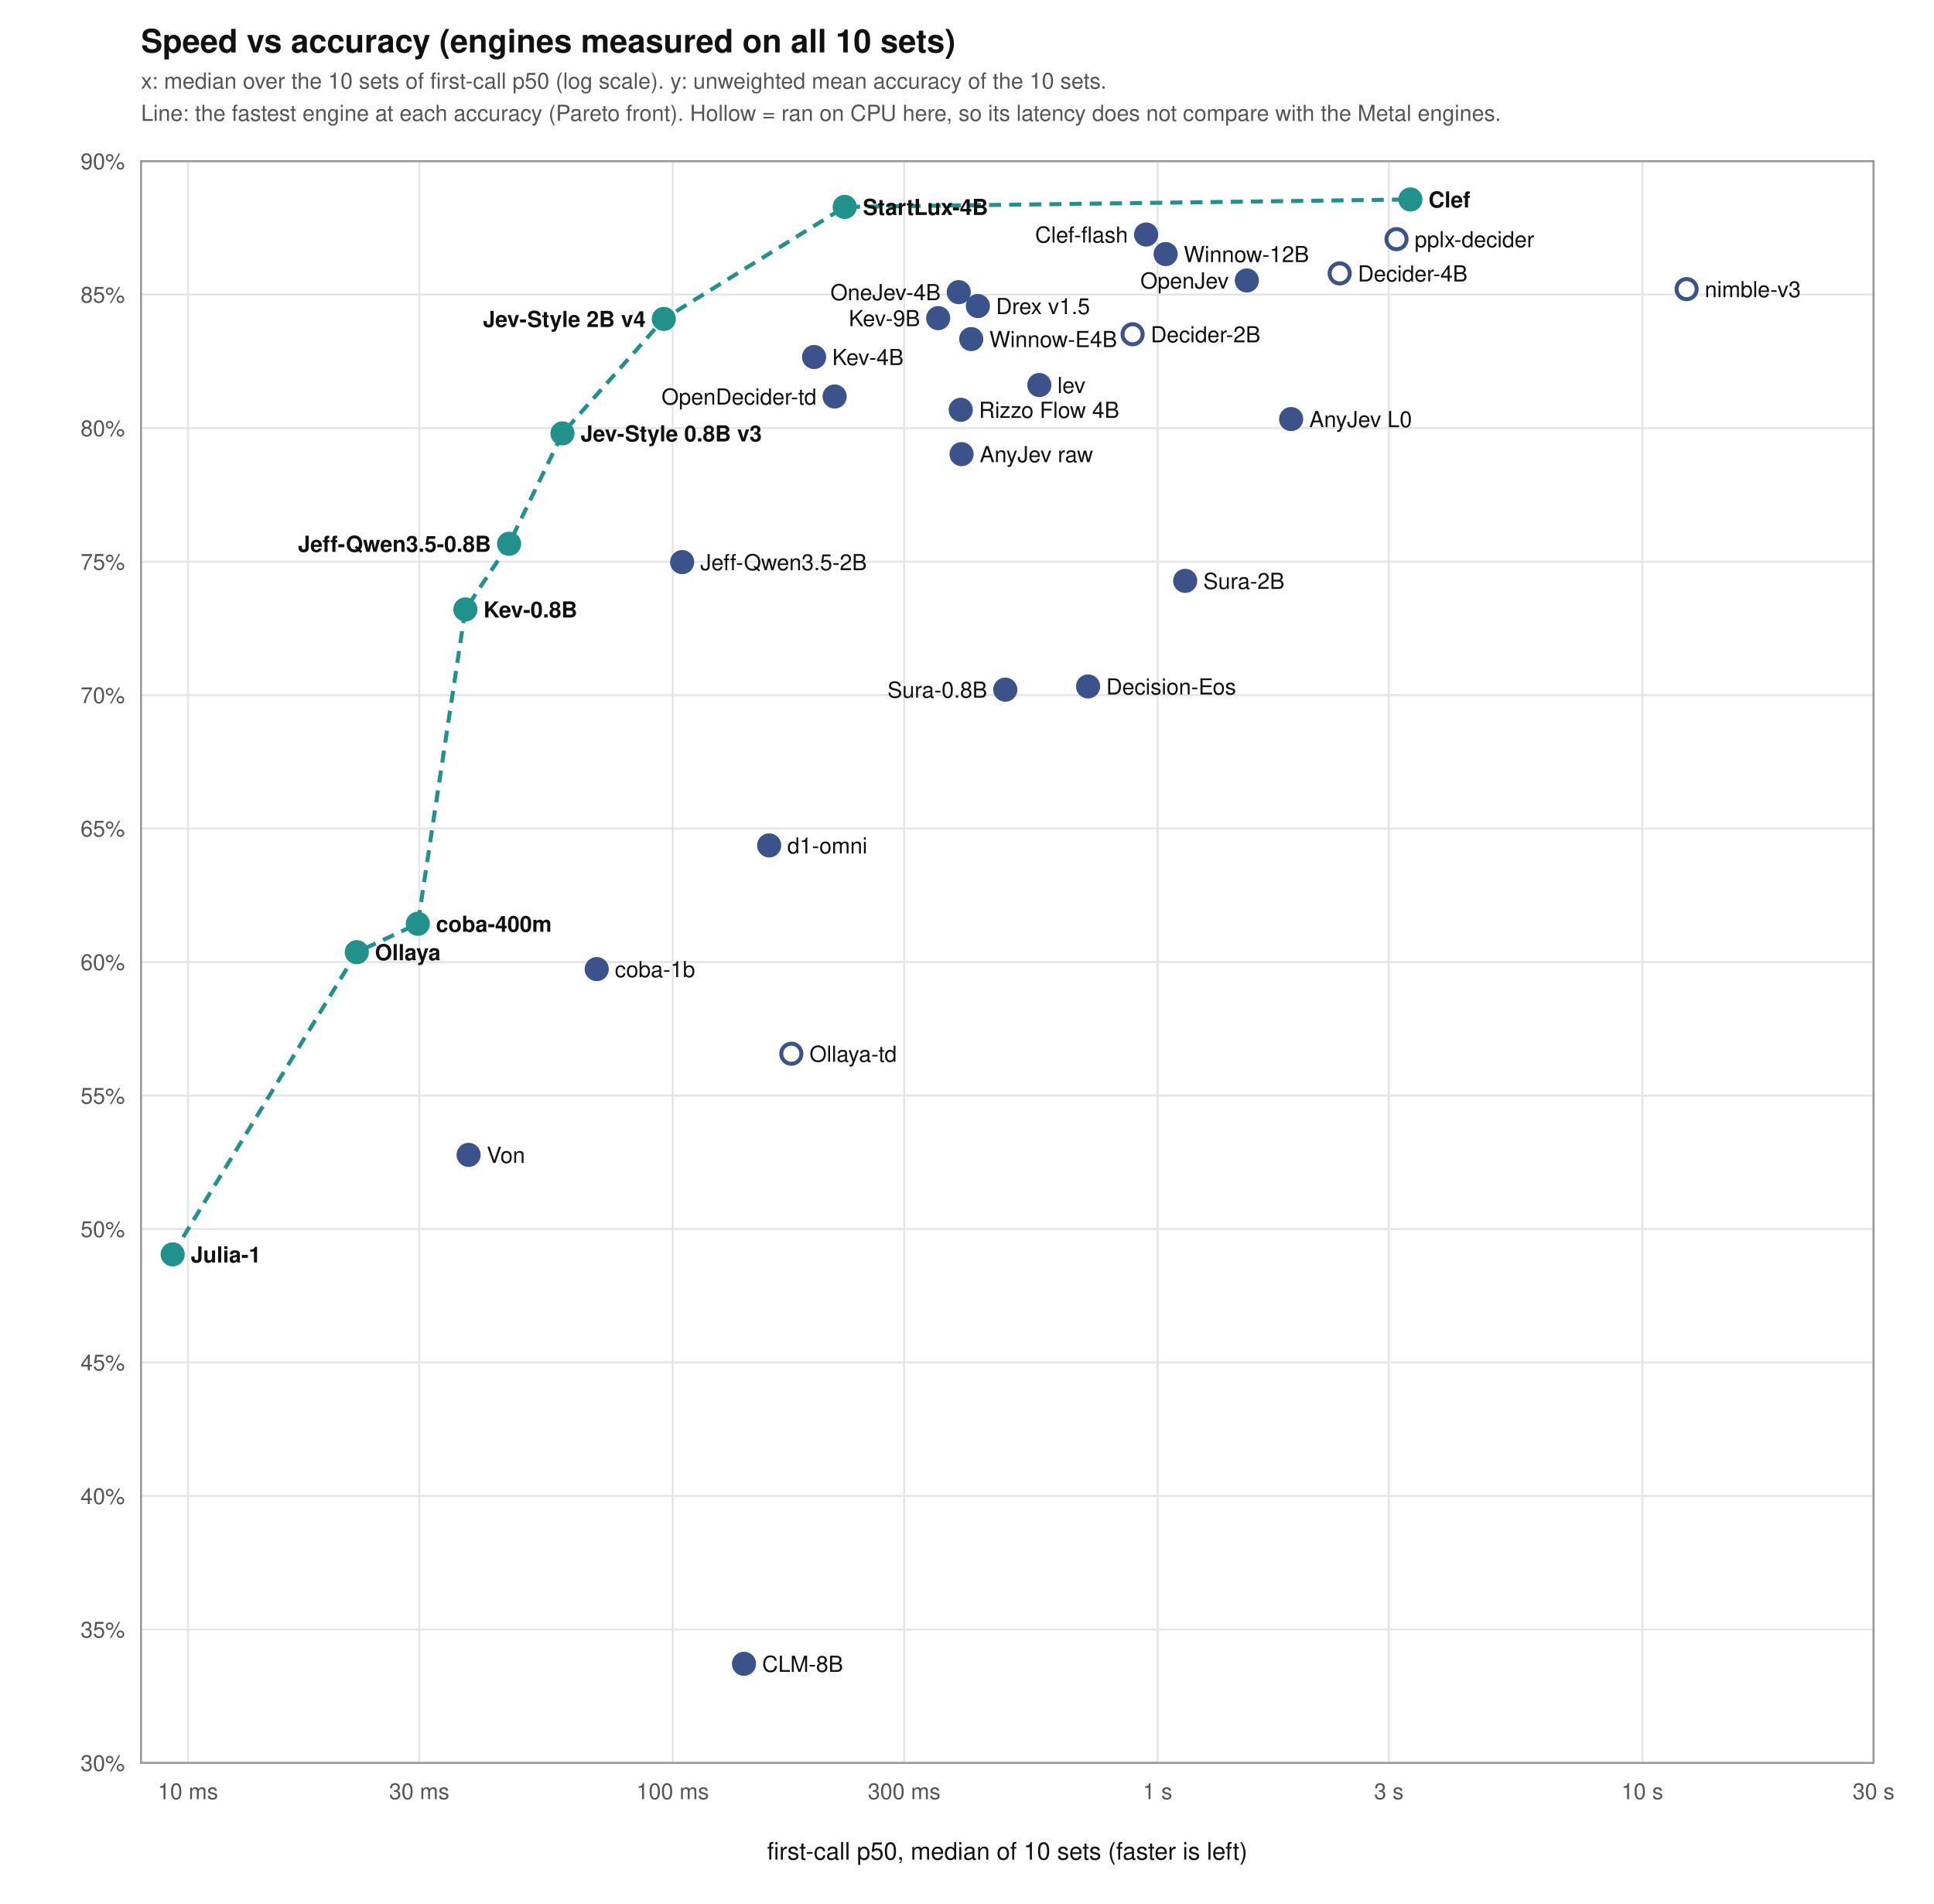
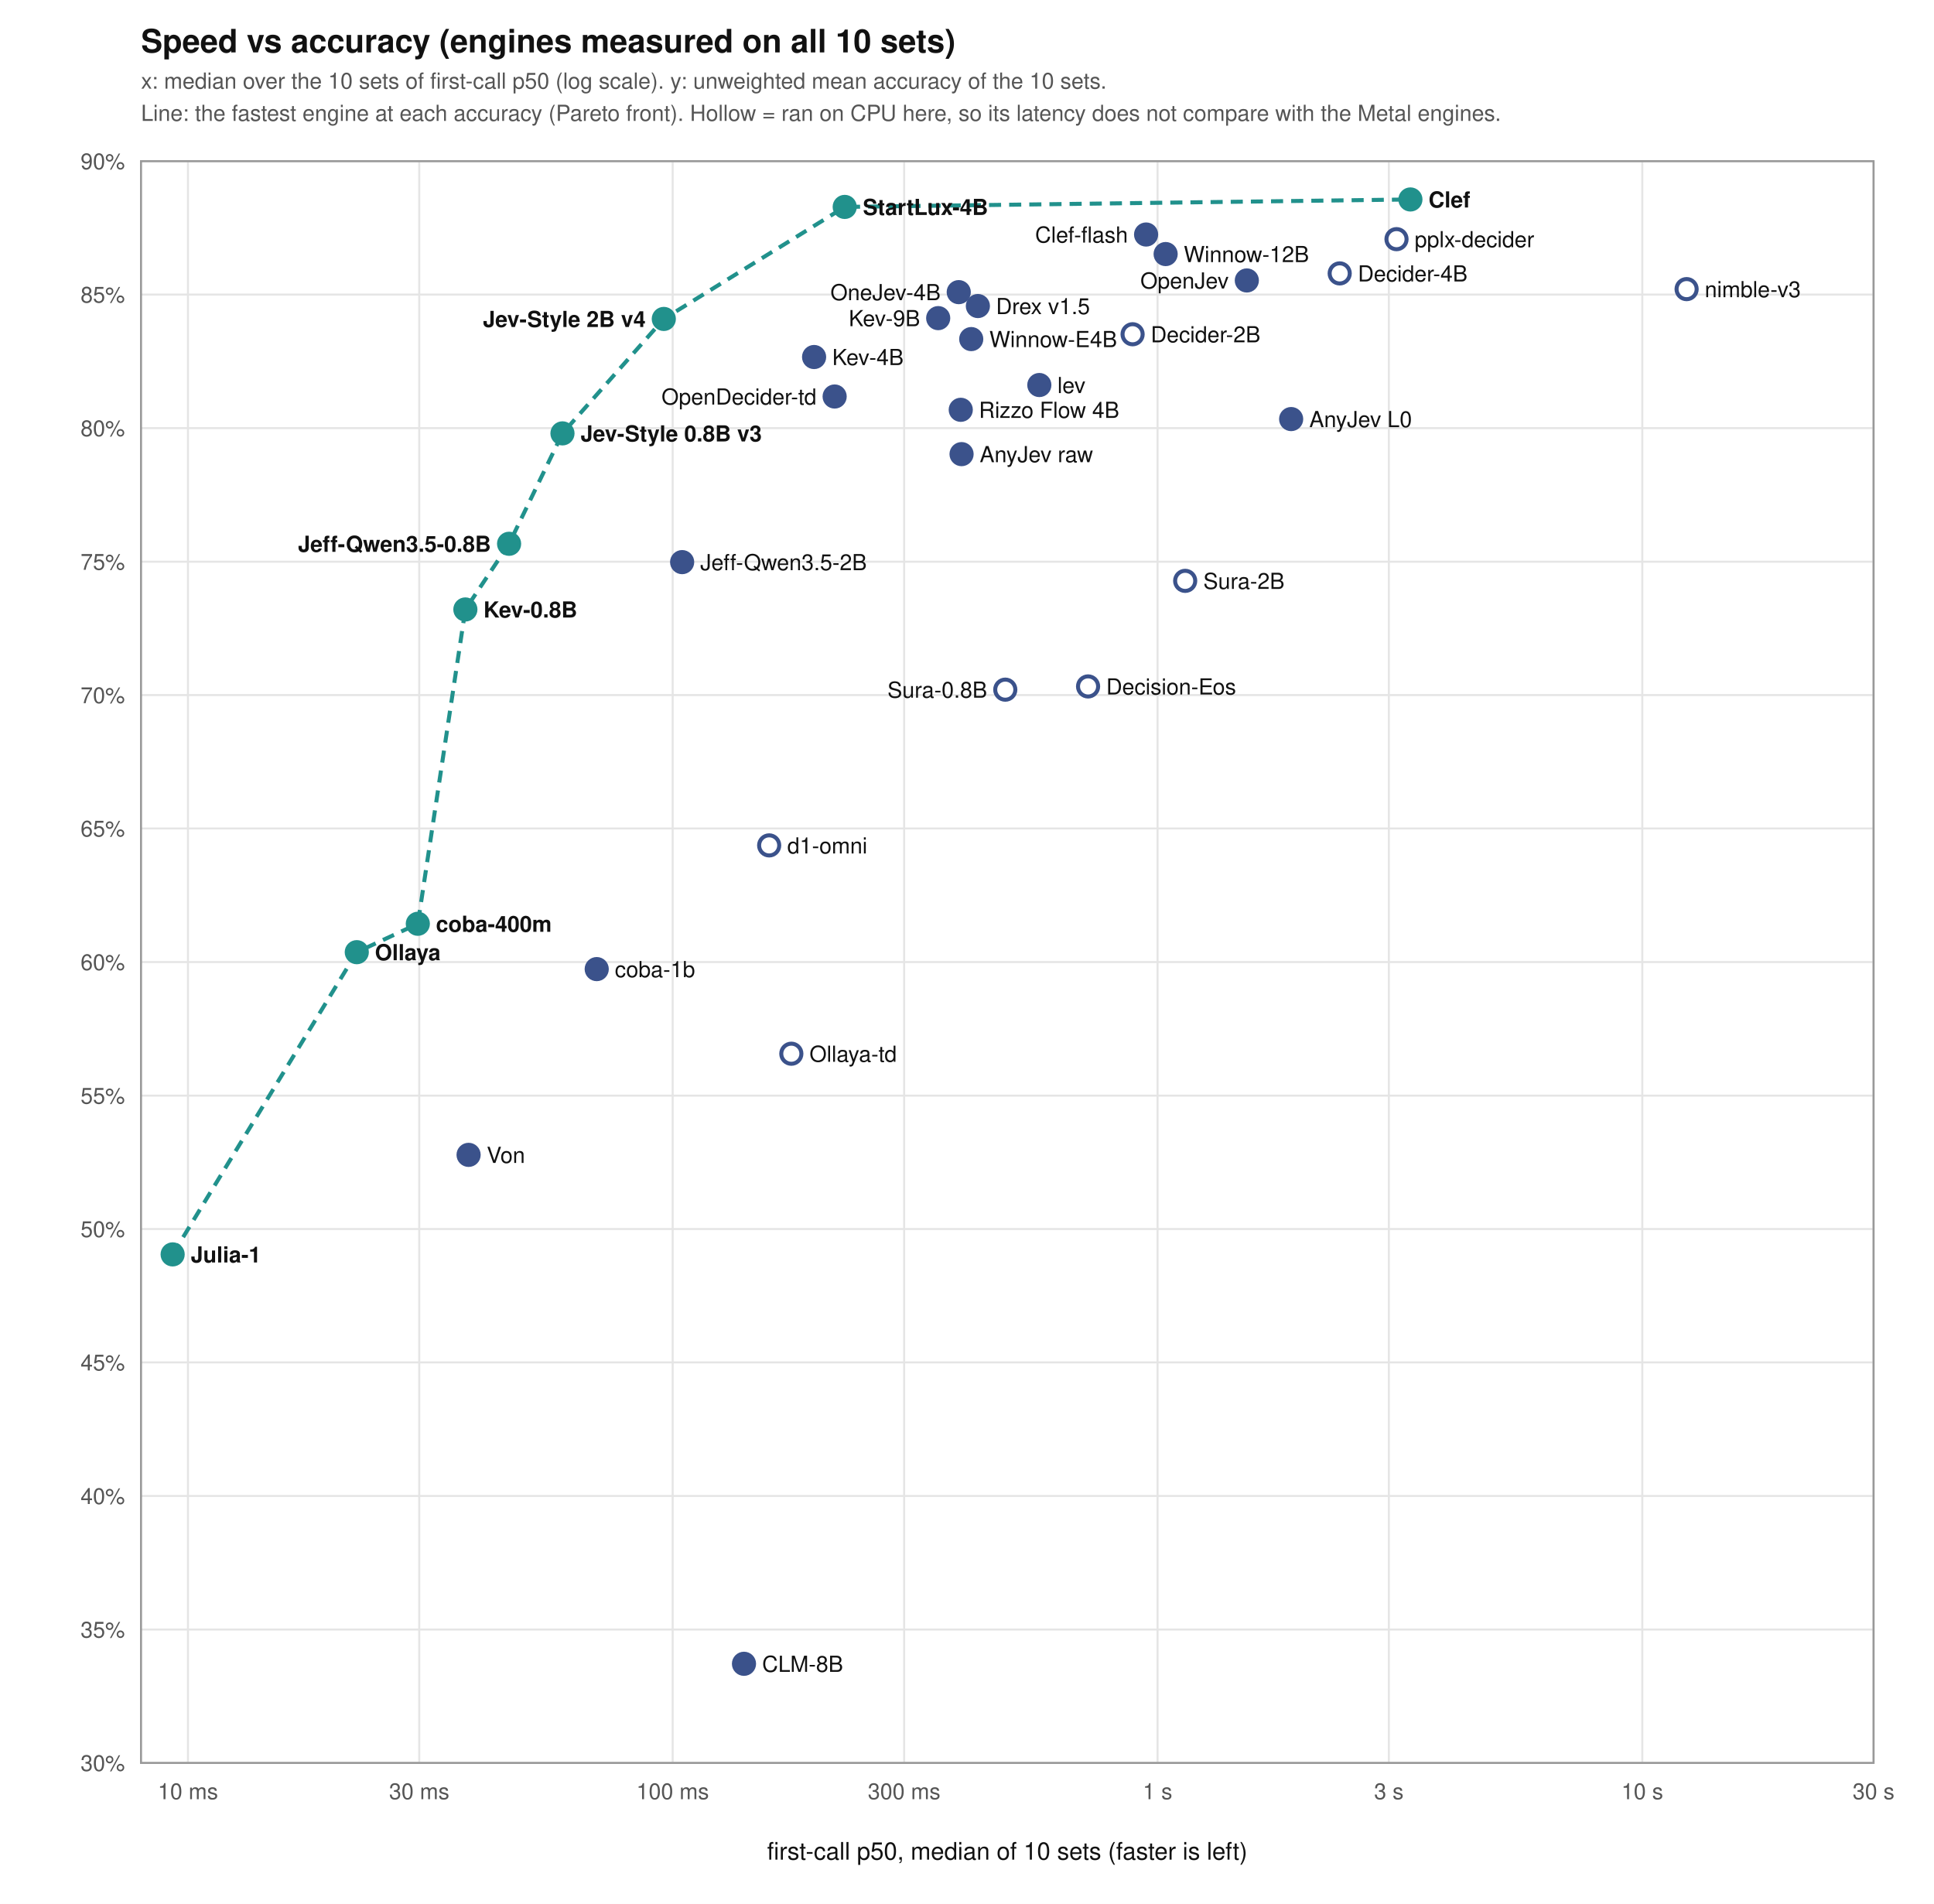
<svg xmlns="http://www.w3.org/2000/svg" width="960" height="945" viewBox="0 0 960 945" font-family="-apple-system,BlinkMacSystemFont,'Segoe UI',Helvetica,Arial,sans-serif">
  <rect width="960" height="945" fill="#ffffff" />
  <text x="70.0" y="26.0" font-size="16" text-anchor="start" font-weight="bold" fill="#111111">Speed vs accuracy (engines measured on all 10 sets)</text>
  <text x="70.0" y="44.0" font-size="11" text-anchor="start" font-weight="normal" fill="#555555">x: median over the 10 sets of first-call p50 (log scale). y: unweighted mean accuracy of the 10 sets.</text>
  <text x="70.0" y="60.0" font-size="11" text-anchor="start" font-weight="normal" fill="#555555">Line: the fastest engine at each accuracy (Pareto front). Hollow = ran on CPU here, so its latency does not compare with the Metal engines.</text>
  <line x1="70" y1="875.0" x2="930" y2="875.0" stroke="#e5e5e5" />
  <text x="62.0" y="879.0" font-size="11" text-anchor="end" font-weight="normal" fill="#555555">30%</text>
  <line x1="70" y1="808.8" x2="930" y2="808.8" stroke="#e5e5e5" />
  <text x="62.0" y="812.8" font-size="11" text-anchor="end" font-weight="normal" fill="#555555">35%</text>
  <line x1="70" y1="742.5" x2="930" y2="742.5" stroke="#e5e5e5" />
  <text x="62.0" y="746.5" font-size="11" text-anchor="end" font-weight="normal" fill="#555555">40%</text>
  <line x1="70" y1="676.2" x2="930" y2="676.2" stroke="#e5e5e5" />
  <text x="62.0" y="680.2" font-size="11" text-anchor="end" font-weight="normal" fill="#555555">45%</text>
  <line x1="70" y1="610.0" x2="930" y2="610.0" stroke="#e5e5e5" />
  <text x="62.0" y="614.0" font-size="11" text-anchor="end" font-weight="normal" fill="#555555">50%</text>
  <line x1="70" y1="543.8" x2="930" y2="543.8" stroke="#e5e5e5" />
  <text x="62.0" y="547.8" font-size="11" text-anchor="end" font-weight="normal" fill="#555555">55%</text>
  <line x1="70" y1="477.5" x2="930" y2="477.5" stroke="#e5e5e5" />
  <text x="62.0" y="481.5" font-size="11" text-anchor="end" font-weight="normal" fill="#555555">60%</text>
  <line x1="70" y1="411.2" x2="930" y2="411.2" stroke="#e5e5e5" />
  <text x="62.0" y="415.2" font-size="11" text-anchor="end" font-weight="normal" fill="#555555">65%</text>
  <line x1="70" y1="345.0" x2="930" y2="345.0" stroke="#e5e5e5" />
  <text x="62.0" y="349.0" font-size="11" text-anchor="end" font-weight="normal" fill="#555555">70%</text>
  <line x1="70" y1="278.8" x2="930" y2="278.8" stroke="#e5e5e5" />
  <text x="62.0" y="282.8" font-size="11" text-anchor="end" font-weight="normal" fill="#555555">75%</text>
  <line x1="70" y1="212.5" x2="930" y2="212.5" stroke="#e5e5e5" />
  <text x="62.0" y="216.5" font-size="11" text-anchor="end" font-weight="normal" fill="#555555">80%</text>
  <line x1="70" y1="146.2" x2="930" y2="146.2" stroke="#e5e5e5" />
  <text x="62.0" y="150.2" font-size="11" text-anchor="end" font-weight="normal" fill="#555555">85%</text>
  <line x1="70" y1="80.0" x2="930" y2="80.0" stroke="#e5e5e5" />
  <text x="62.0" y="84.0" font-size="11" text-anchor="end" font-weight="normal" fill="#555555">90%</text>
  <line x1="93.3" y1="80" x2="93.3" y2="875" stroke="#e5e5e5" />
  <text x="93.3" y="893.0" font-size="11" text-anchor="middle" font-weight="normal" fill="#555555">10 ms</text>
  <line x1="208.1" y1="80" x2="208.1" y2="875" stroke="#e5e5e5" />
  <text x="208.1" y="893.0" font-size="11" text-anchor="middle" font-weight="normal" fill="#555555">30 ms</text>
  <line x1="333.9" y1="80" x2="333.9" y2="875" stroke="#e5e5e5" />
  <text x="333.9" y="893.0" font-size="11" text-anchor="middle" font-weight="normal" fill="#555555">100 ms</text>
  <line x1="448.8" y1="80" x2="448.8" y2="875" stroke="#e5e5e5" />
  <text x="448.8" y="893.0" font-size="11" text-anchor="middle" font-weight="normal" fill="#555555">300 ms</text>
  <line x1="574.6" y1="80" x2="574.6" y2="875" stroke="#e5e5e5" />
  <text x="574.6" y="893.0" font-size="11" text-anchor="middle" font-weight="normal" fill="#555555">1 s</text>
  <line x1="689.4" y1="80" x2="689.4" y2="875" stroke="#e5e5e5" />
  <text x="689.4" y="893.0" font-size="11" text-anchor="middle" font-weight="normal" fill="#555555">3 s</text>
  <line x1="815.2" y1="80" x2="815.2" y2="875" stroke="#e5e5e5" />
  <text x="815.2" y="893.0" font-size="11" text-anchor="middle" font-weight="normal" fill="#555555">10 s</text>
  <line x1="930.0" y1="80" x2="930.0" y2="875" stroke="#e5e5e5" />
  <text x="930.0" y="893.0" font-size="11" text-anchor="middle" font-weight="normal" fill="#555555">30 s</text>
  <rect x="70" y="80" width="860" height="795" fill="none" stroke="#999999" />
  <text x="500.0" y="923.0" font-size="12" text-anchor="middle" font-weight="normal" fill="#111111">first-call p50, median of 10 sets (faster is left)</text>
  <path d="M85.7,622.6 L177.1,472.6 L207.4,458.5 L231.0,302.5 L252.7,269.9 L279.2,215.1 L329.5,158.3 L419.3,102.7 L700.1,99.0" fill="none" stroke="#21918c" stroke-width="2" stroke-dasharray="6 4" />
  <circle cx="700.1" cy="99.0" r="5" fill="#21918c" stroke="#21918c" stroke-width="2" />
  <text x="709.1" y="103.0" font-size="11" text-anchor="start" font-weight="bold" fill="#111111">Clef</text>
  <circle cx="419.3" cy="102.7" r="5" fill="#21918c" stroke="#21918c" stroke-width="2" />
  <text x="428.3" y="106.7" font-size="11" text-anchor="start" font-weight="bold" fill="#111111">StartLux-4B</text>
  <circle cx="568.9" cy="116.4" r="5" fill="#3b528b" stroke="#3b528b" stroke-width="2" />
  <text x="559.9" y="120.4" font-size="11" text-anchor="end" font-weight="normal" fill="#111111">Clef-flash</text>
  <circle cx="693.2" cy="118.7" r="5" fill="#ffffff" stroke="#3b528b" stroke-width="2" />
  <text x="702.2" y="122.7" font-size="11" text-anchor="start" font-weight="normal" fill="#111111">pplx-decider</text>
  <circle cx="578.6" cy="126.1" r="5" fill="#3b528b" stroke="#3b528b" stroke-width="2" />
  <text x="587.6" y="130.1" font-size="11" text-anchor="start" font-weight="normal" fill="#111111">Winnow-12B</text>
  <circle cx="665.0" cy="135.7" r="5" fill="#ffffff" stroke="#3b528b" stroke-width="2" />
  <text x="674.0" y="139.7" font-size="11" text-anchor="start" font-weight="normal" fill="#111111">Decider-4B</text>
  <circle cx="618.9" cy="139.2" r="5" fill="#3b528b" stroke="#3b528b" stroke-width="2" />
  <text x="609.9" y="143.2" font-size="11" text-anchor="end" font-weight="normal" fill="#111111">OpenJev</text>
  <circle cx="837.2" cy="143.5" r="5" fill="#ffffff" stroke="#3b528b" stroke-width="2" />
  <text x="846.2" y="147.5" font-size="11" text-anchor="start" font-weight="normal" fill="#111111">nimble-v3</text>
  <circle cx="475.9" cy="145.0" r="5" fill="#3b528b" stroke="#3b528b" stroke-width="2" />
  <text x="466.9" y="149.0" font-size="11" text-anchor="end" font-weight="normal" fill="#111111">OneJev-4B</text>
  <circle cx="485.4" cy="151.9" r="5" fill="#3b528b" stroke="#3b528b" stroke-width="2" />
  <text x="494.4" y="155.9" font-size="11" text-anchor="start" font-weight="normal" fill="#111111">Drex v1.5</text>
  <circle cx="465.7" cy="157.9" r="5" fill="#3b528b" stroke="#3b528b" stroke-width="2" />
  <text x="456.7" y="161.9" font-size="11" text-anchor="end" font-weight="normal" fill="#111111">Kev-9B</text>
  <circle cx="329.5" cy="158.3" r="5" fill="#21918c" stroke="#21918c" stroke-width="2" />
  <text x="320.5" y="162.3" font-size="11" text-anchor="end" font-weight="bold" fill="#111111">Jev-Style 2B v4</text>
  <circle cx="562.2" cy="165.9" r="5" fill="#ffffff" stroke="#3b528b" stroke-width="2" />
  <text x="571.2" y="169.9" font-size="11" text-anchor="start" font-weight="normal" fill="#111111">Decider-2B</text>
  <circle cx="482.1" cy="168.3" r="5" fill="#3b528b" stroke="#3b528b" stroke-width="2" />
  <text x="491.1" y="172.3" font-size="11" text-anchor="start" font-weight="normal" fill="#111111">Winnow-E4B</text>
  <circle cx="404.1" cy="177.2" r="5" fill="#3b528b" stroke="#3b528b" stroke-width="2" />
  <text x="413.1" y="181.2" font-size="11" text-anchor="start" font-weight="normal" fill="#111111">Kev-4B</text>
  <circle cx="515.9" cy="191.1" r="5" fill="#3b528b" stroke="#3b528b" stroke-width="2" />
  <text x="524.9" y="195.1" font-size="11" text-anchor="start" font-weight="normal" fill="#111111">lev</text>
  <circle cx="414.3" cy="196.8" r="5" fill="#3b528b" stroke="#3b528b" stroke-width="2" />
  <text x="405.3" y="200.8" font-size="11" text-anchor="end" font-weight="normal" fill="#111111">OpenDecider-td</text>
  <circle cx="476.9" cy="203.4" r="5" fill="#3b528b" stroke="#3b528b" stroke-width="2" />
  <text x="485.9" y="207.4" font-size="11" text-anchor="start" font-weight="normal" fill="#111111">Rizzo Flow 4B</text>
  <circle cx="640.9" cy="208.0" r="5" fill="#3b528b" stroke="#3b528b" stroke-width="2" />
  <text x="649.9" y="212.0" font-size="11" text-anchor="start" font-weight="normal" fill="#111111">AnyJev L0</text>
  <circle cx="279.2" cy="215.1" r="5" fill="#21918c" stroke="#21918c" stroke-width="2" />
  <text x="288.2" y="219.1" font-size="11" text-anchor="start" font-weight="bold" fill="#111111">Jev-Style 0.8B v3</text>
  <circle cx="477.3" cy="225.4" r="5" fill="#3b528b" stroke="#3b528b" stroke-width="2" />
  <text x="486.3" y="229.4" font-size="11" text-anchor="start" font-weight="normal" fill="#111111">AnyJev raw</text>
  <circle cx="252.7" cy="269.9" r="5" fill="#21918c" stroke="#21918c" stroke-width="2" />
  <text x="243.7" y="273.9" font-size="11" text-anchor="end" font-weight="bold" fill="#111111">Jeff-Qwen3.5-0.8B</text>
  <circle cx="338.6" cy="279.0" r="5" fill="#3b528b" stroke="#3b528b" stroke-width="2" />
  <text x="347.6" y="283.0" font-size="11" text-anchor="start" font-weight="normal" fill="#111111">Jeff-Qwen3.5-2B</text>
-   <circle cx="588.3" cy="288.3" r="5" fill="#3b528b" stroke="#3b528b" stroke-width="2" />
+   <circle cx="588.3" cy="288.3" r="5" fill="#ffffff" stroke="#3b528b" stroke-width="2" />
  <text x="597.3" y="292.3" font-size="11" text-anchor="start" font-weight="normal" fill="#111111">Sura-2B</text>
  <circle cx="231.0" cy="302.5" r="5" fill="#21918c" stroke="#21918c" stroke-width="2" />
  <text x="240.0" y="306.5" font-size="11" text-anchor="start" font-weight="bold" fill="#111111">Kev-0.8B</text>
-   <circle cx="540.1" cy="340.7" r="5" fill="#3b528b" stroke="#3b528b" stroke-width="2" />
+   <circle cx="540.1" cy="340.7" r="5" fill="#ffffff" stroke="#3b528b" stroke-width="2" />
  <text x="549.1" y="344.7" font-size="11" text-anchor="start" font-weight="normal" fill="#111111">Decision-Eos</text>
-   <circle cx="499.0" cy="342.3" r="5" fill="#3b528b" stroke="#3b528b" stroke-width="2" />
+   <circle cx="499.0" cy="342.3" r="5" fill="#ffffff" stroke="#3b528b" stroke-width="2" />
  <text x="490.0" y="346.3" font-size="11" text-anchor="end" font-weight="normal" fill="#111111">Sura-0.8B</text>
-   <circle cx="381.8" cy="419.6" r="5" fill="#3b528b" stroke="#3b528b" stroke-width="2" />
+   <circle cx="381.8" cy="419.6" r="5" fill="#ffffff" stroke="#3b528b" stroke-width="2" />
  <text x="390.8" y="423.6" font-size="11" text-anchor="start" font-weight="normal" fill="#111111">d1-omni</text>
  <circle cx="207.4" cy="458.5" r="5" fill="#21918c" stroke="#21918c" stroke-width="2" />
  <text x="216.4" y="462.5" font-size="11" text-anchor="start" font-weight="bold" fill="#111111">coba-400m</text>
  <circle cx="177.1" cy="472.6" r="5" fill="#21918c" stroke="#21918c" stroke-width="2" />
  <text x="186.1" y="476.6" font-size="11" text-anchor="start" font-weight="bold" fill="#111111">Ollaya</text>
  <circle cx="296.2" cy="481.0" r="5" fill="#3b528b" stroke="#3b528b" stroke-width="2" />
  <text x="305.2" y="485.0" font-size="11" text-anchor="start" font-weight="normal" fill="#111111">coba-1b</text>
  <circle cx="392.8" cy="523.0" r="5" fill="#ffffff" stroke="#3b528b" stroke-width="2" />
  <text x="401.8" y="527.0" font-size="11" text-anchor="start" font-weight="normal" fill="#111111">Ollaya-td</text>
  <circle cx="232.6" cy="573.2" r="5" fill="#3b528b" stroke="#3b528b" stroke-width="2" />
  <text x="241.6" y="577.2" font-size="11" text-anchor="start" font-weight="normal" fill="#111111">Von</text>
  <circle cx="85.7" cy="622.6" r="5" fill="#21918c" stroke="#21918c" stroke-width="2" />
  <text x="94.7" y="626.6" font-size="11" text-anchor="start" font-weight="bold" fill="#111111">Julia-1</text>
  <circle cx="369.3" cy="825.8" r="5" fill="#3b528b" stroke="#3b528b" stroke-width="2" />
  <text x="378.3" y="829.8" font-size="11" text-anchor="start" font-weight="normal" fill="#111111">CLM-8B</text>
</svg>
